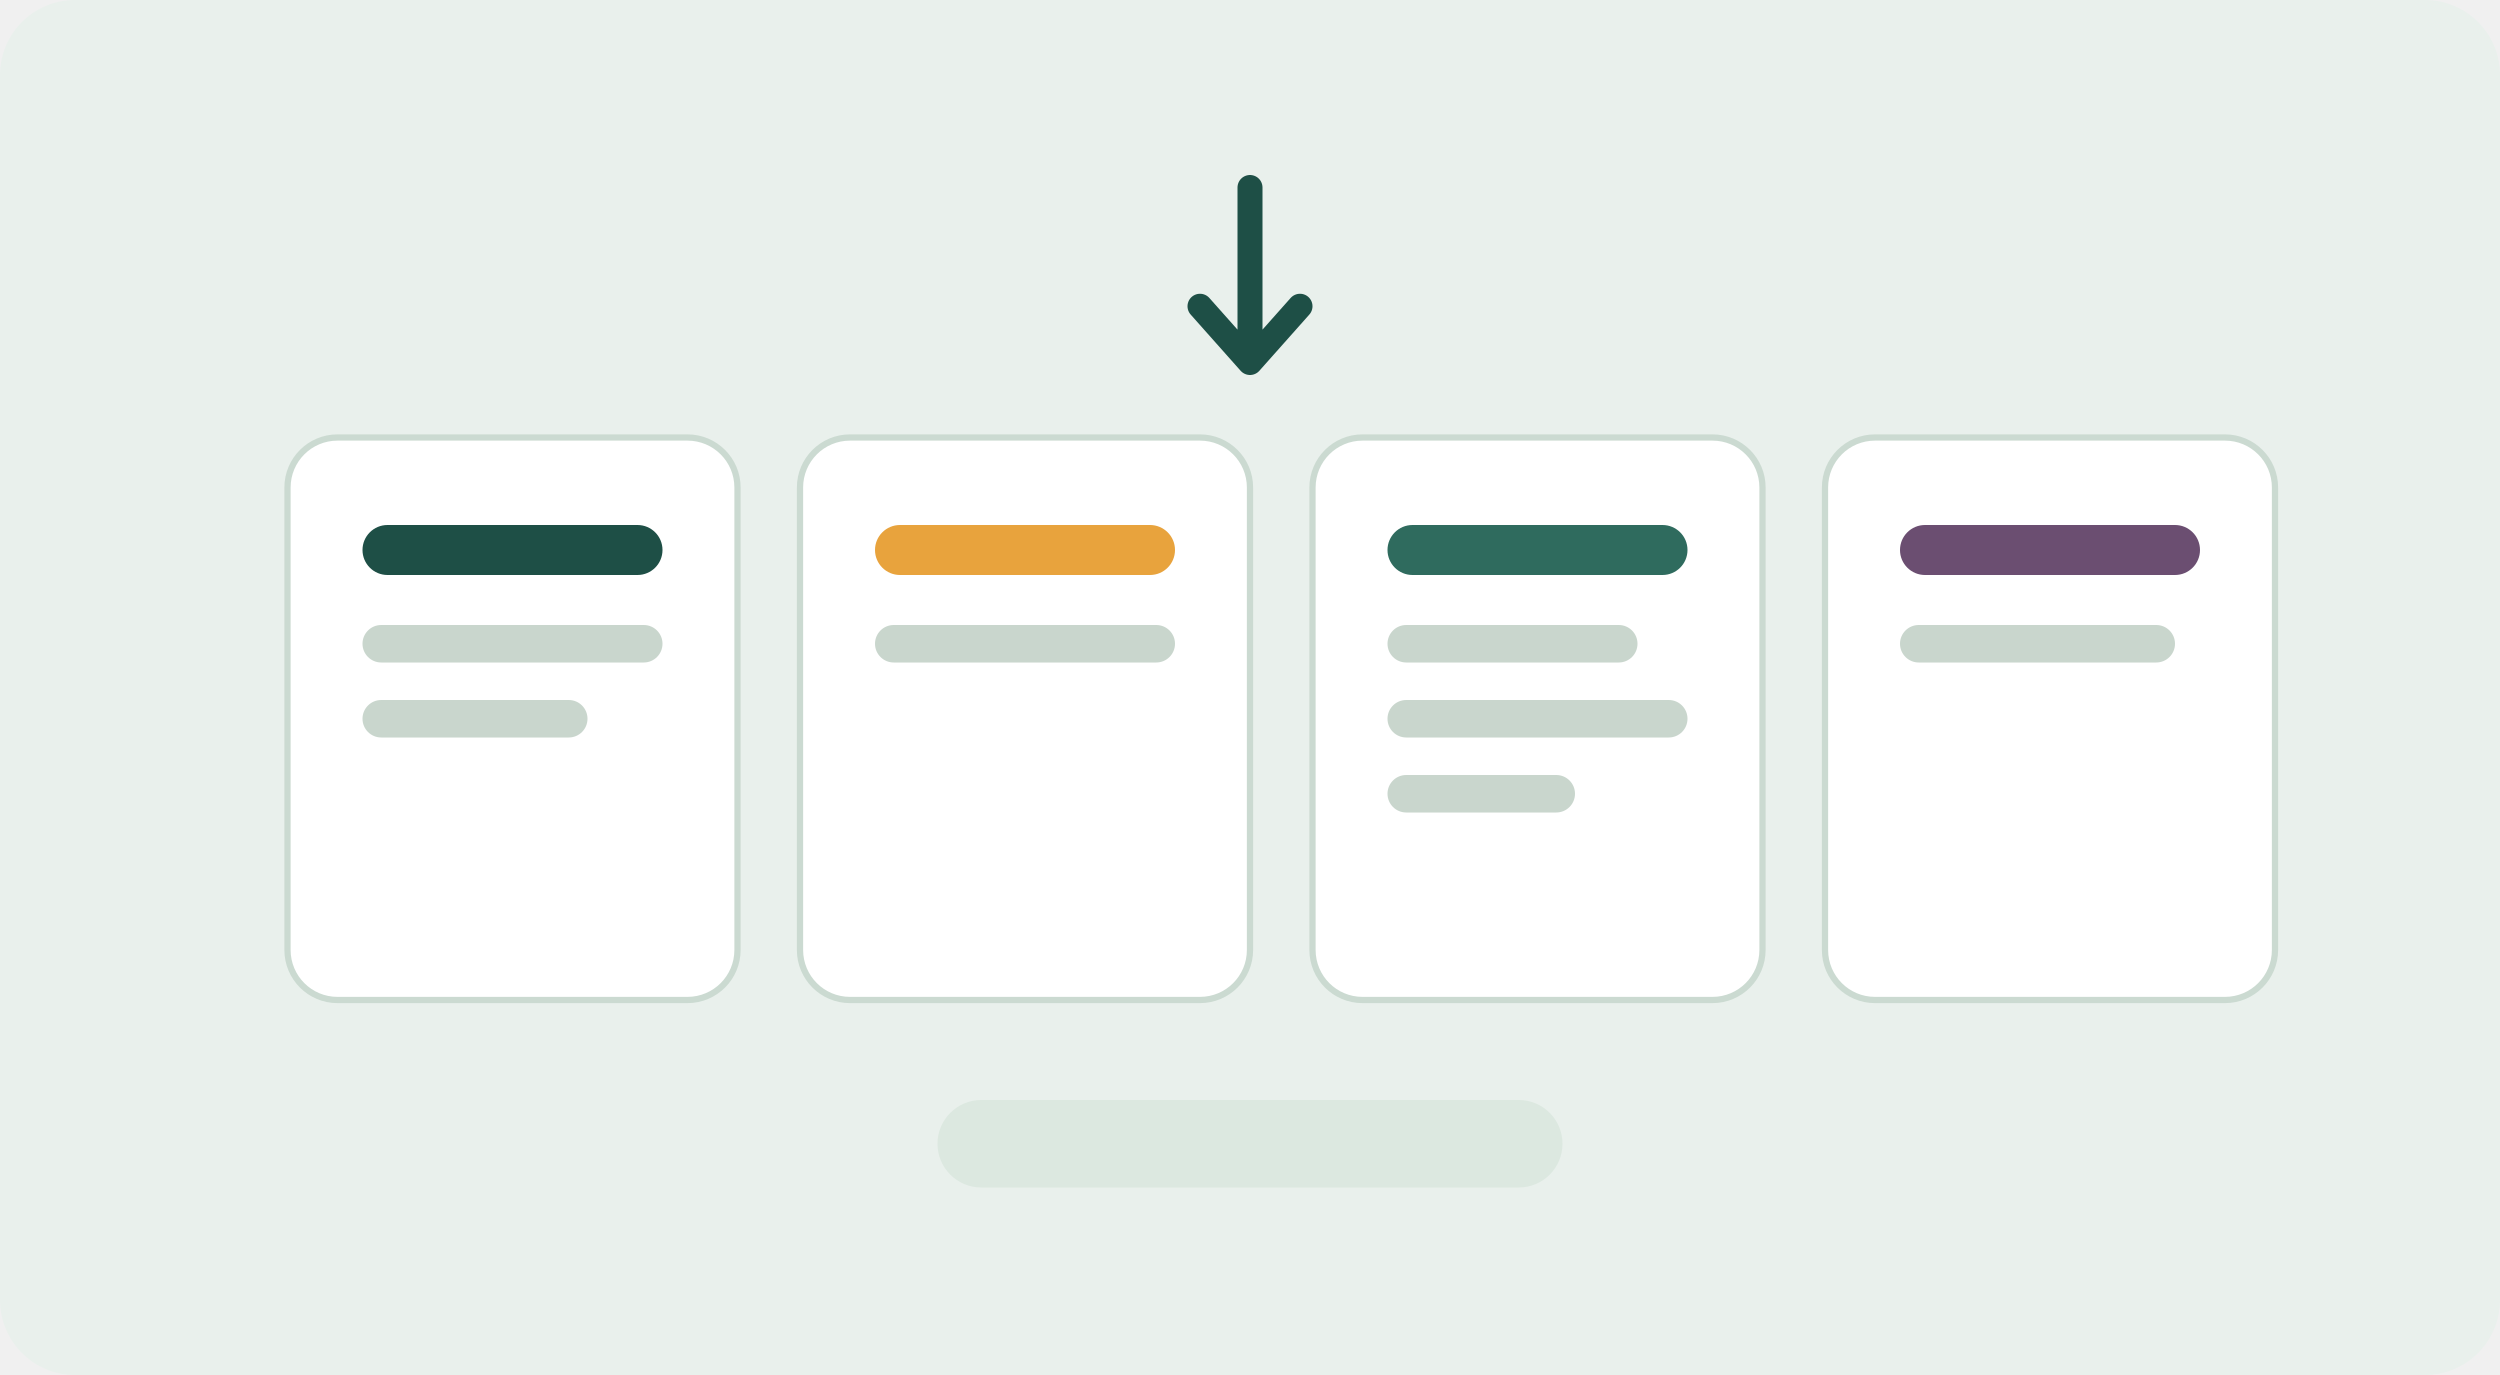
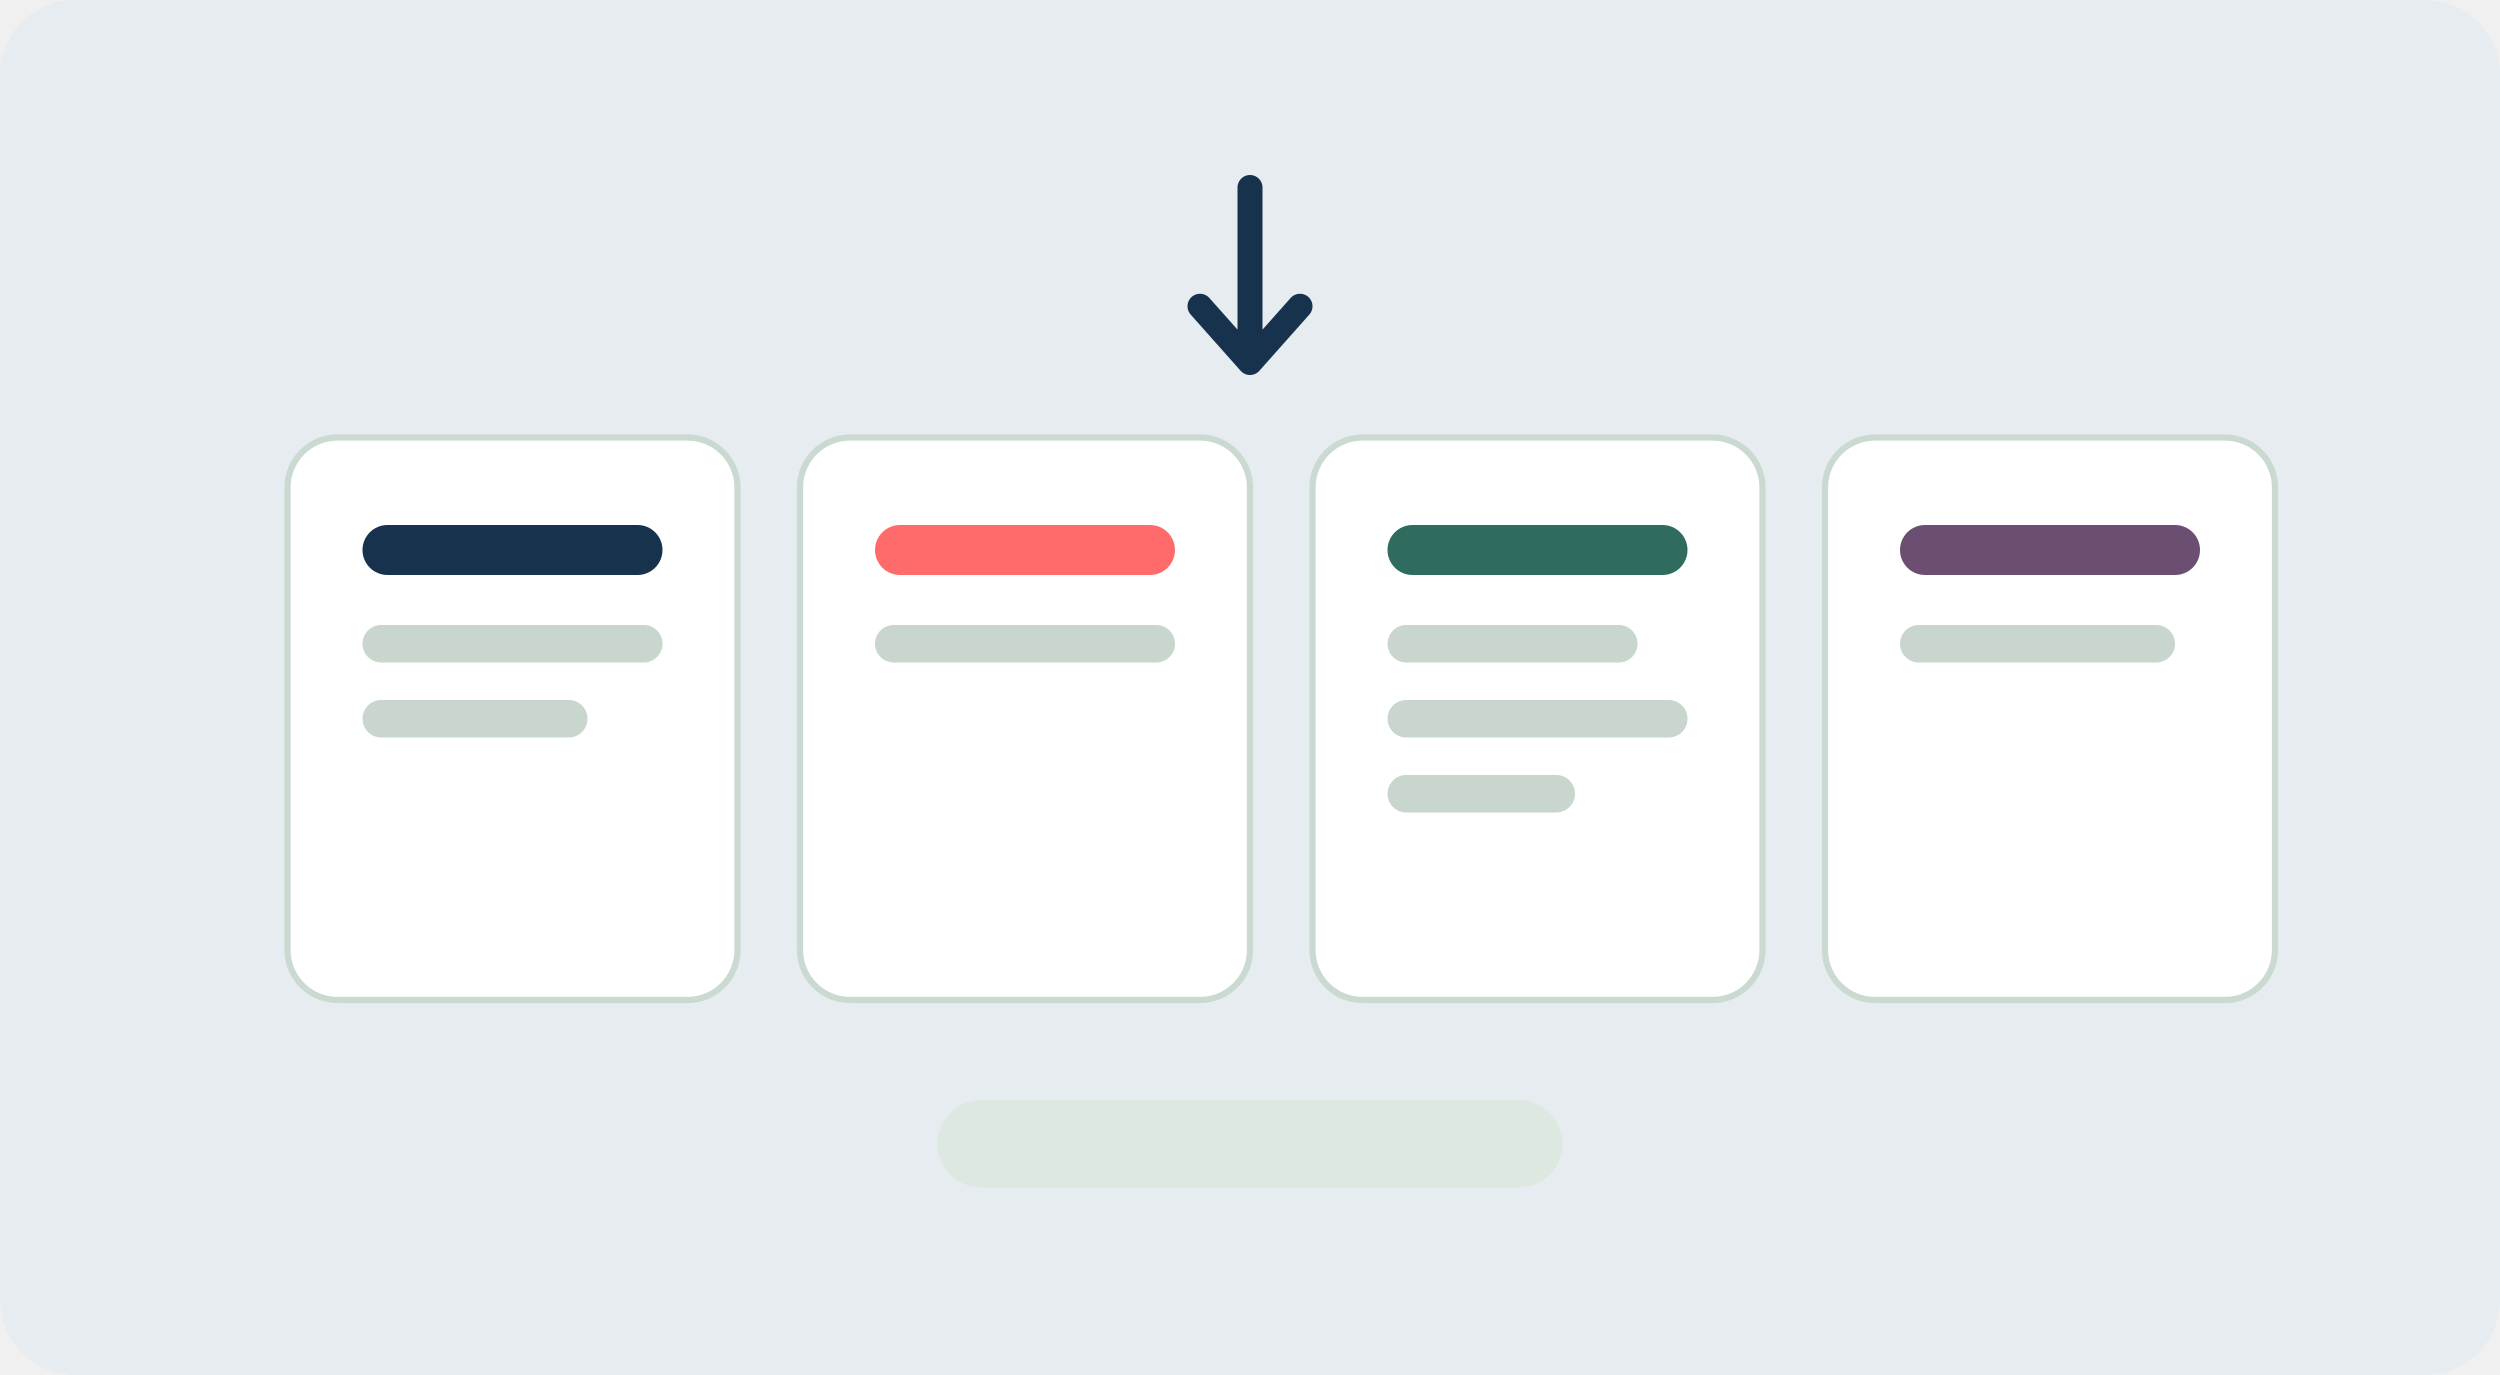
<svg xmlns="http://www.w3.org/2000/svg" viewBox="0 0 400 220" role="img">
-   <rect width="400" height="220" rx="12" fill="#E9F0EC" />
+   <rect width="400" height="220" rx="12" fill="#E7ECF1" />
  <g>
    <rect x="46" y="70" width="72" height="90" rx="8" fill="#FFFFFF" stroke="#CBDAD1" />
-     <rect x="58" y="84" width="48" height="8" rx="4" fill="#1E4F46" />
+     <rect x="58" y="84" width="48" height="8" rx="4" fill="#17324D" />
    <rect x="58" y="100" width="48" height="6" rx="3" fill="#C9D6CD" />
    <rect x="58" y="112" width="36" height="6" rx="3" fill="#C9D6CD" />
  </g>
  <g>
    <rect x="128" y="70" width="72" height="90" rx="8" fill="#FFFFFF" stroke="#CBDAD1" />
-     <rect x="140" y="84" width="48" height="8" rx="4" fill="#E8A33D" />
+     <rect x="140" y="84" width="48" height="8" rx="4" fill="#FF6B6B" />
    <rect x="140" y="100" width="48" height="6" rx="3" fill="#C9D6CD" />
  </g>
  <g>
    <rect x="210" y="70" width="72" height="90" rx="8" fill="#FFFFFF" stroke="#CBDAD1" />
    <rect x="222" y="84" width="48" height="8" rx="4" fill="#2F6B5E" />
    <rect x="222" y="100" width="40" height="6" rx="3" fill="#C9D6CD" />
    <rect x="222" y="112" width="48" height="6" rx="3" fill="#C9D6CD" />
    <rect x="222" y="124" width="30" height="6" rx="3" fill="#C9D6CD" />
  </g>
  <g>
    <rect x="292" y="70" width="72" height="90" rx="8" fill="#FFFFFF" stroke="#CBDAD1" />
    <rect x="304" y="84" width="48" height="8" rx="4" fill="#6B4E71" />
    <rect x="304" y="100" width="44" height="6" rx="3" fill="#C9D6CD" />
  </g>
-   <path d="M200 30v28M200 58l-8-9M200 58l8-9" stroke="#1E4F46" stroke-width="4" stroke-linecap="round" stroke-linejoin="round" fill="none" />
+   <path d="M200 30v28M200 58l-8-9M200 58l8-9" stroke="#17324D" stroke-width="4" stroke-linecap="round" stroke-linejoin="round" fill="none" />
  <rect x="150" y="176" width="100" height="14" rx="7" fill="#DCE8E0" />
</svg>
